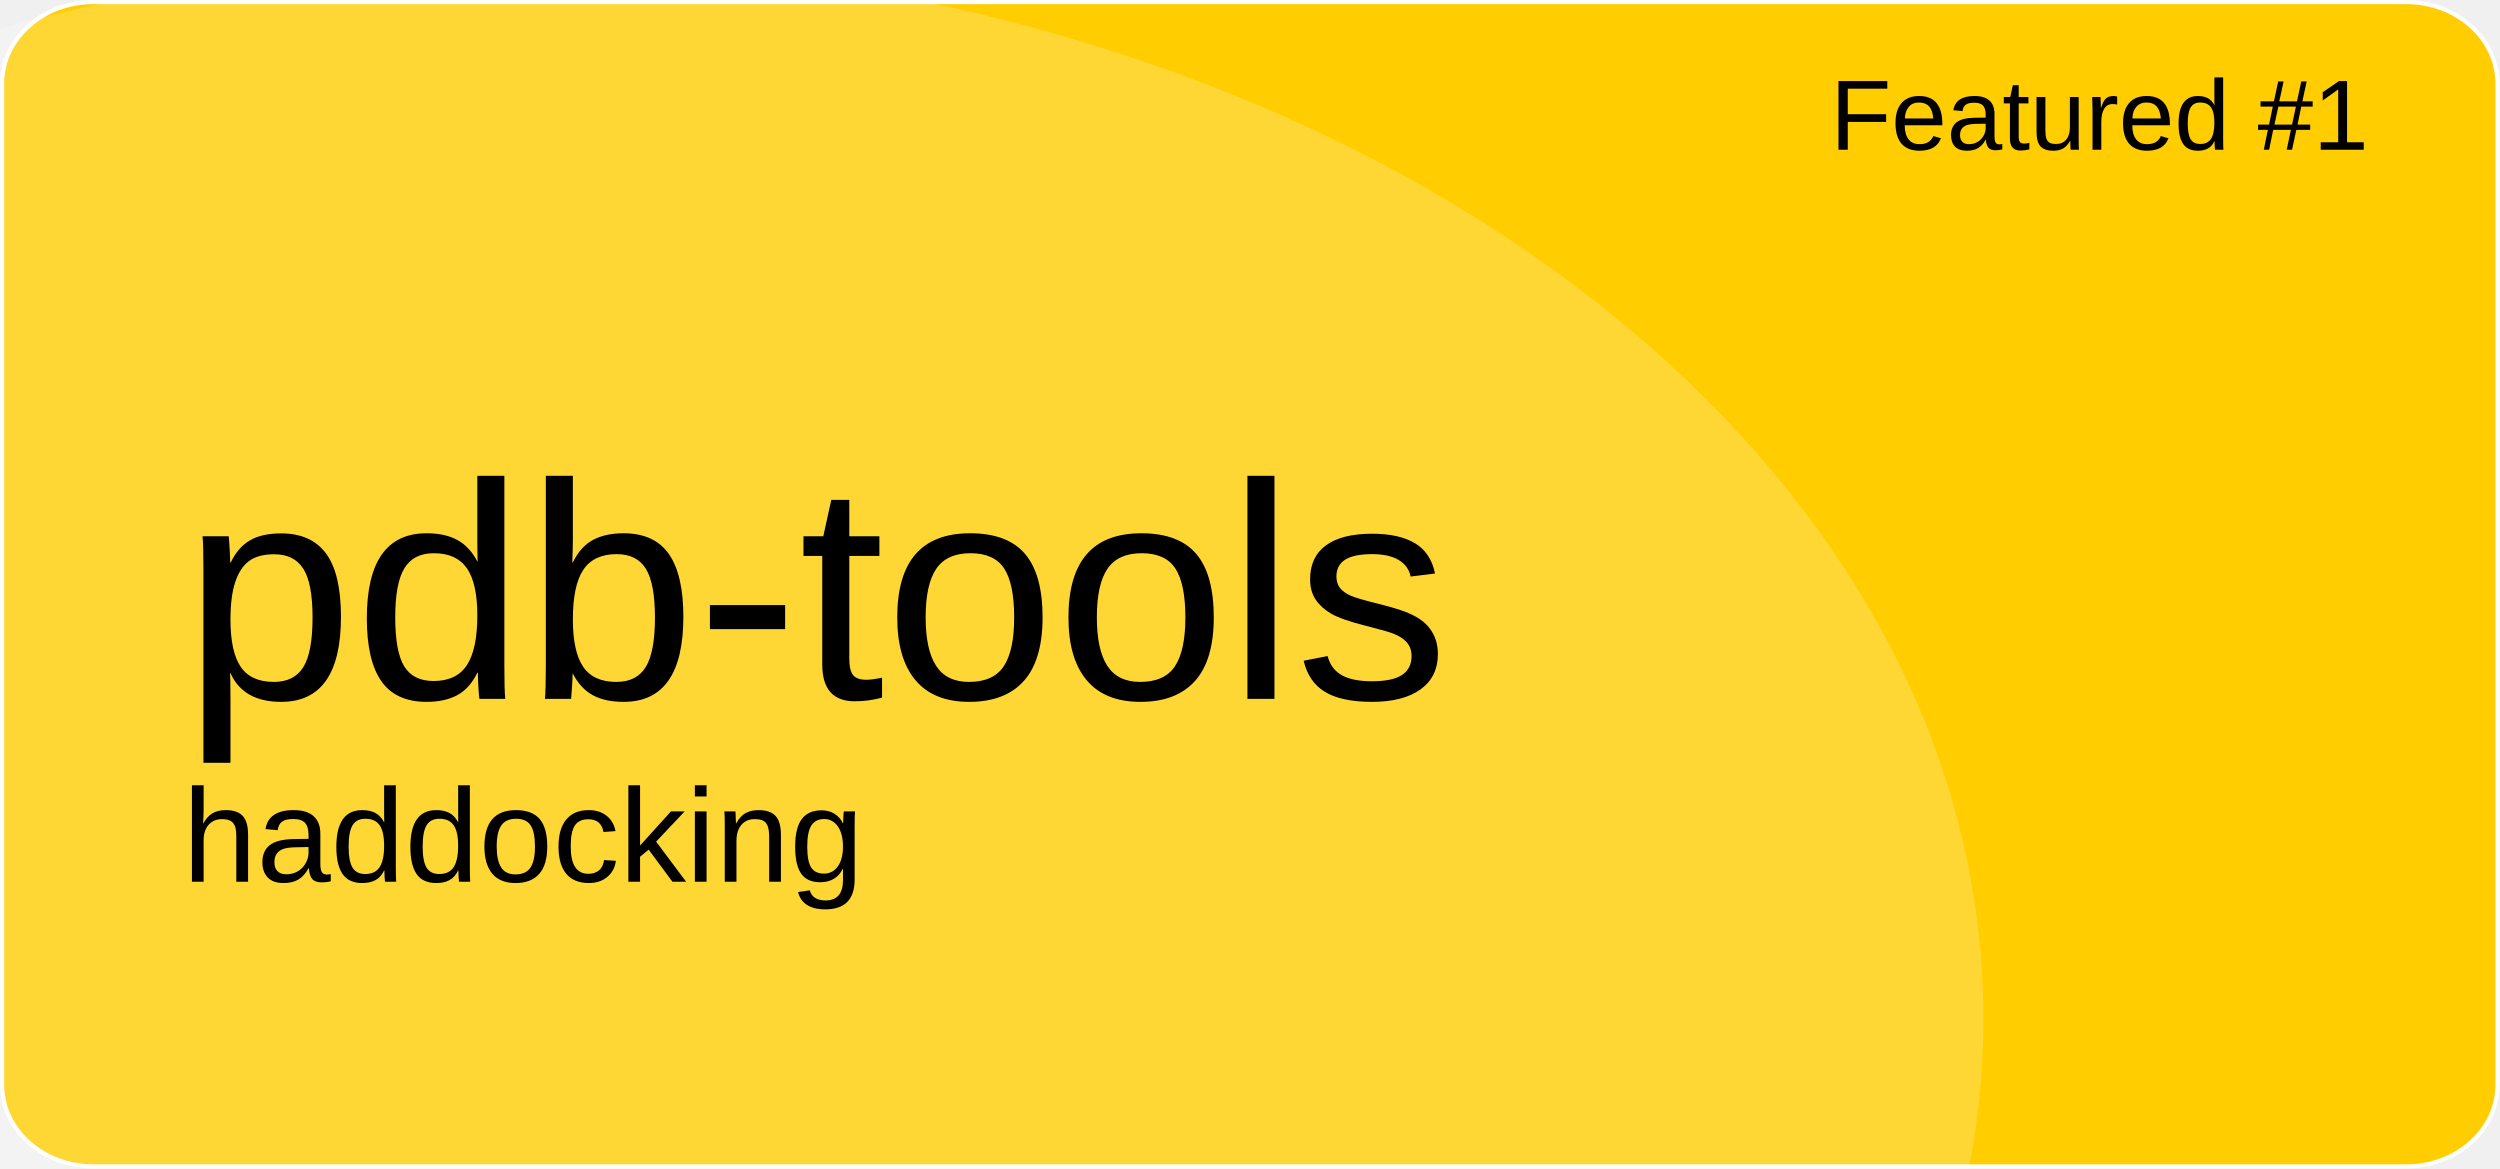
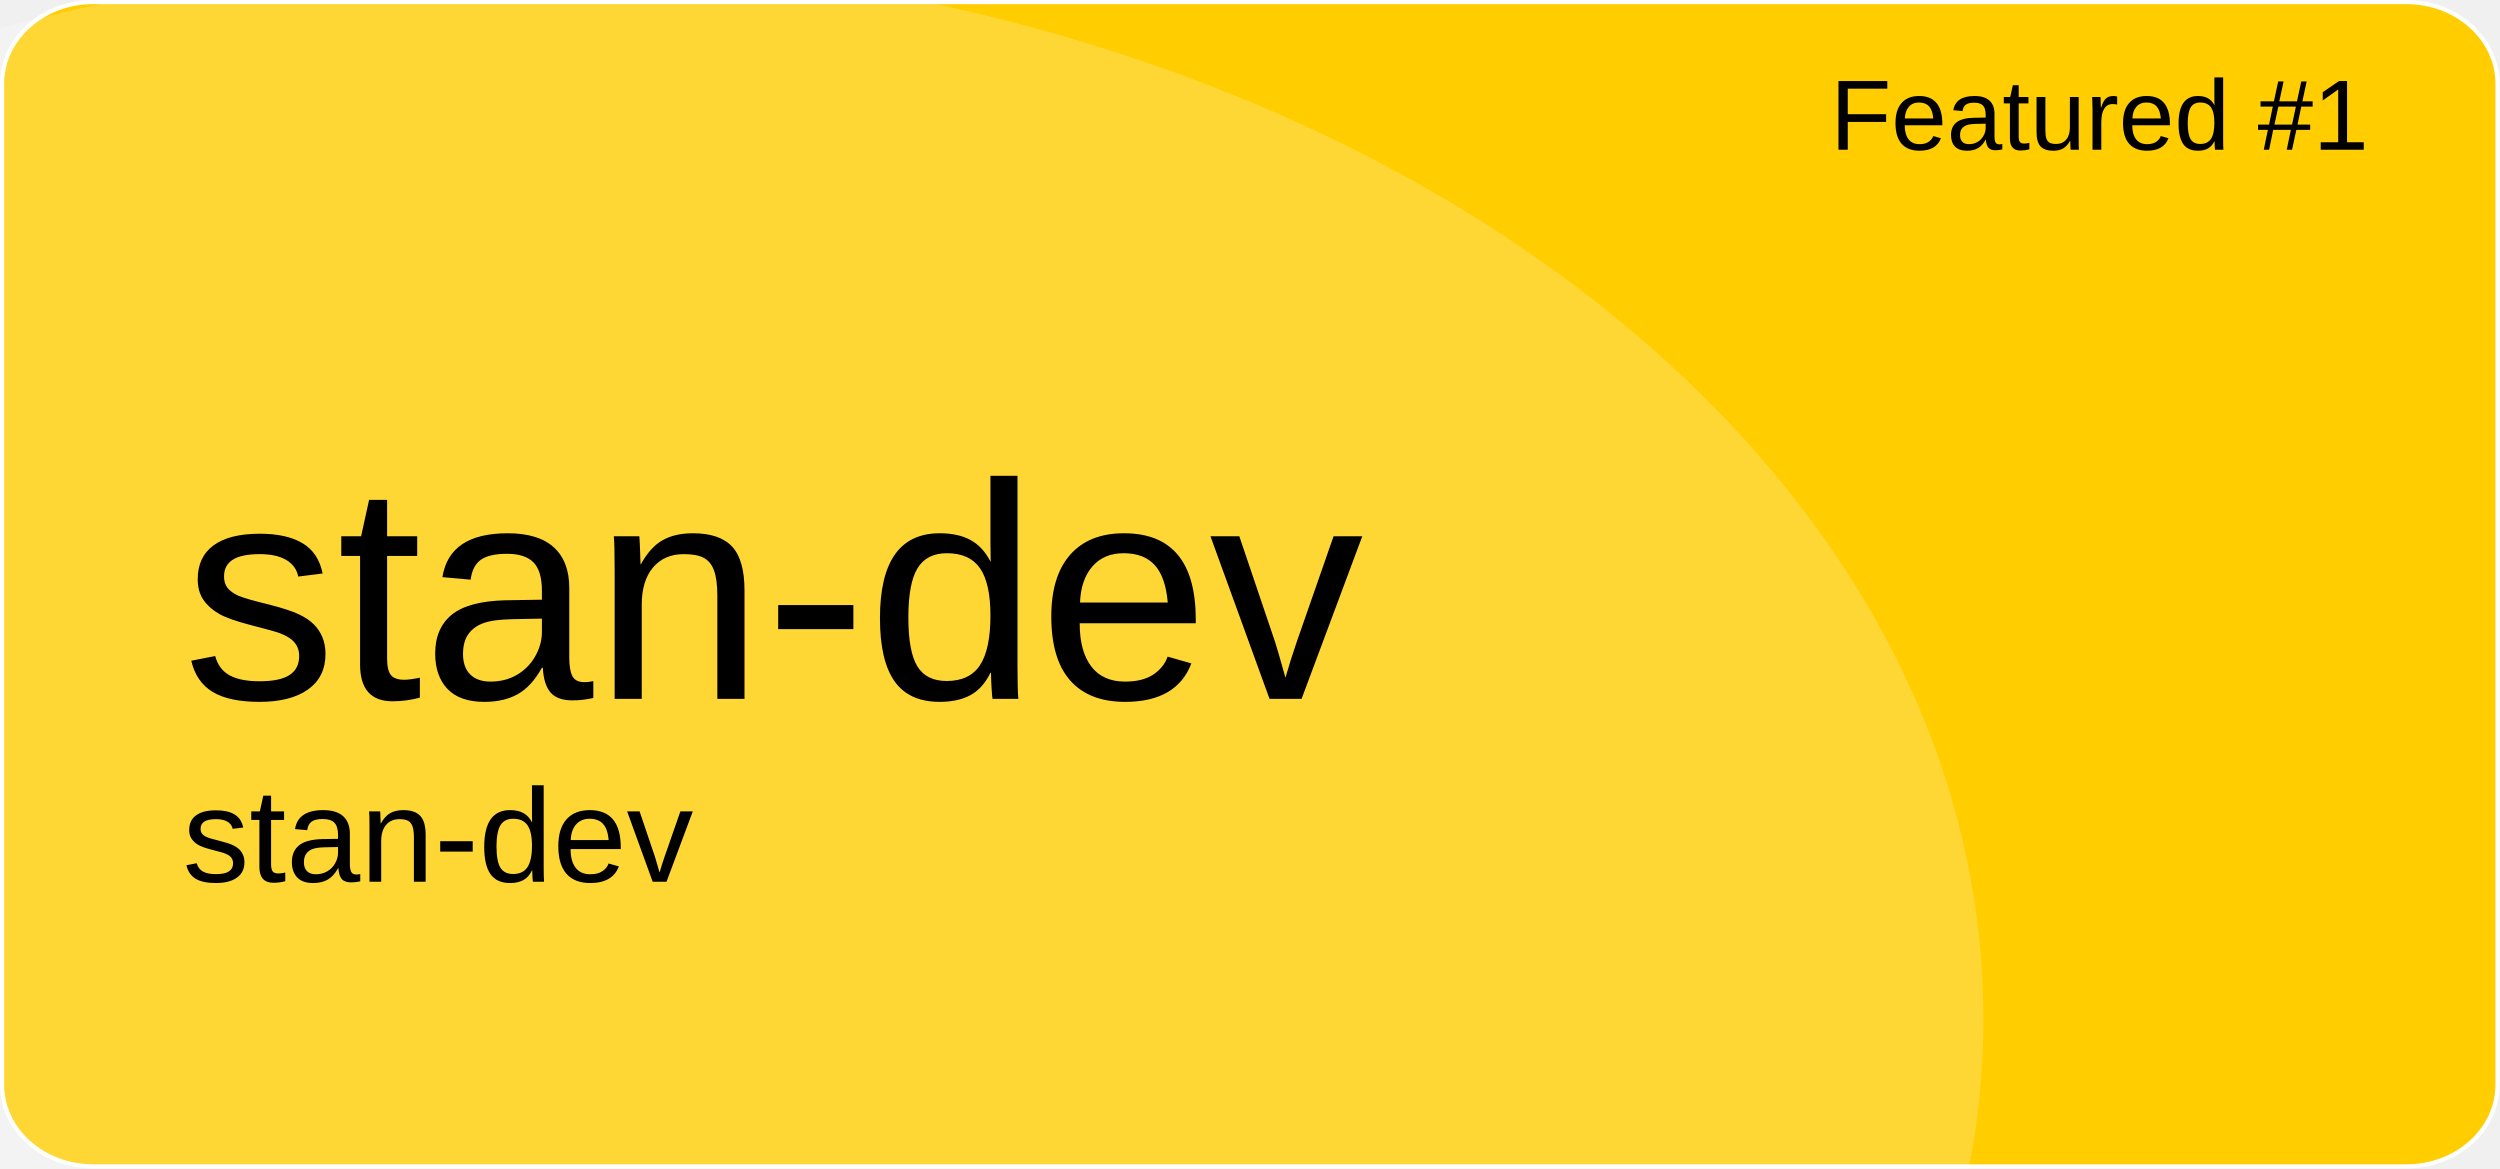
<svg xmlns="http://www.w3.org/2000/svg" version="1.1" id="a" x="0px" y="0px" viewBox="0 0 601 281" style="enable-background:new 0 0 601 281;" xml:space="preserve">
  <style type="text/css">
	.st0{fill:#FFCD00;stroke:#FFFFFF;stroke-miterlimit:10;}
	.st1{opacity:0.21;fill:#FFFFFF;enable-background:new    ;}
	.st2{font-family:'Arial';}
	.st3{font-size:24px;}
	.st4{font-size:74px;}
	.st5{font-size:32px;}
</style>
  <path id="b" class="st0" d="M22.4,0.5h556.1c12.1,0,21.9,8.8,21.9,19.6v240.7c0,10.8-9.8,19.6-21.9,19.6H22.4  c-12.1,0-21.9-8.8-21.9-19.6V20.1C0.5,9.3,10.3,0.5,22.4,0.5z" />
  <ellipse class="st1" cx="124.5" cy="244.9" rx="352.3" ry="254.4" />
  <text transform="matrix(1 0 0 1 440 36)" class="st2 st3">Featured #1</text>
-   <text transform="matrix(1 0 0 1 43.92 168.01)" class="st2 st4">pdb-tools</text>
-   <text transform="matrix(1 0 0 1 43.92 211.97)" class="st2 st5">haddocking</text>
+   <text transform="matrix(1 0 0 1 43.92 168.01)" class="st2 st4">stan-dev</text>
+   <text transform="matrix(1 0 0 1 43.92 211.97)" class="st2 st5">stan-dev</text>
</svg>
